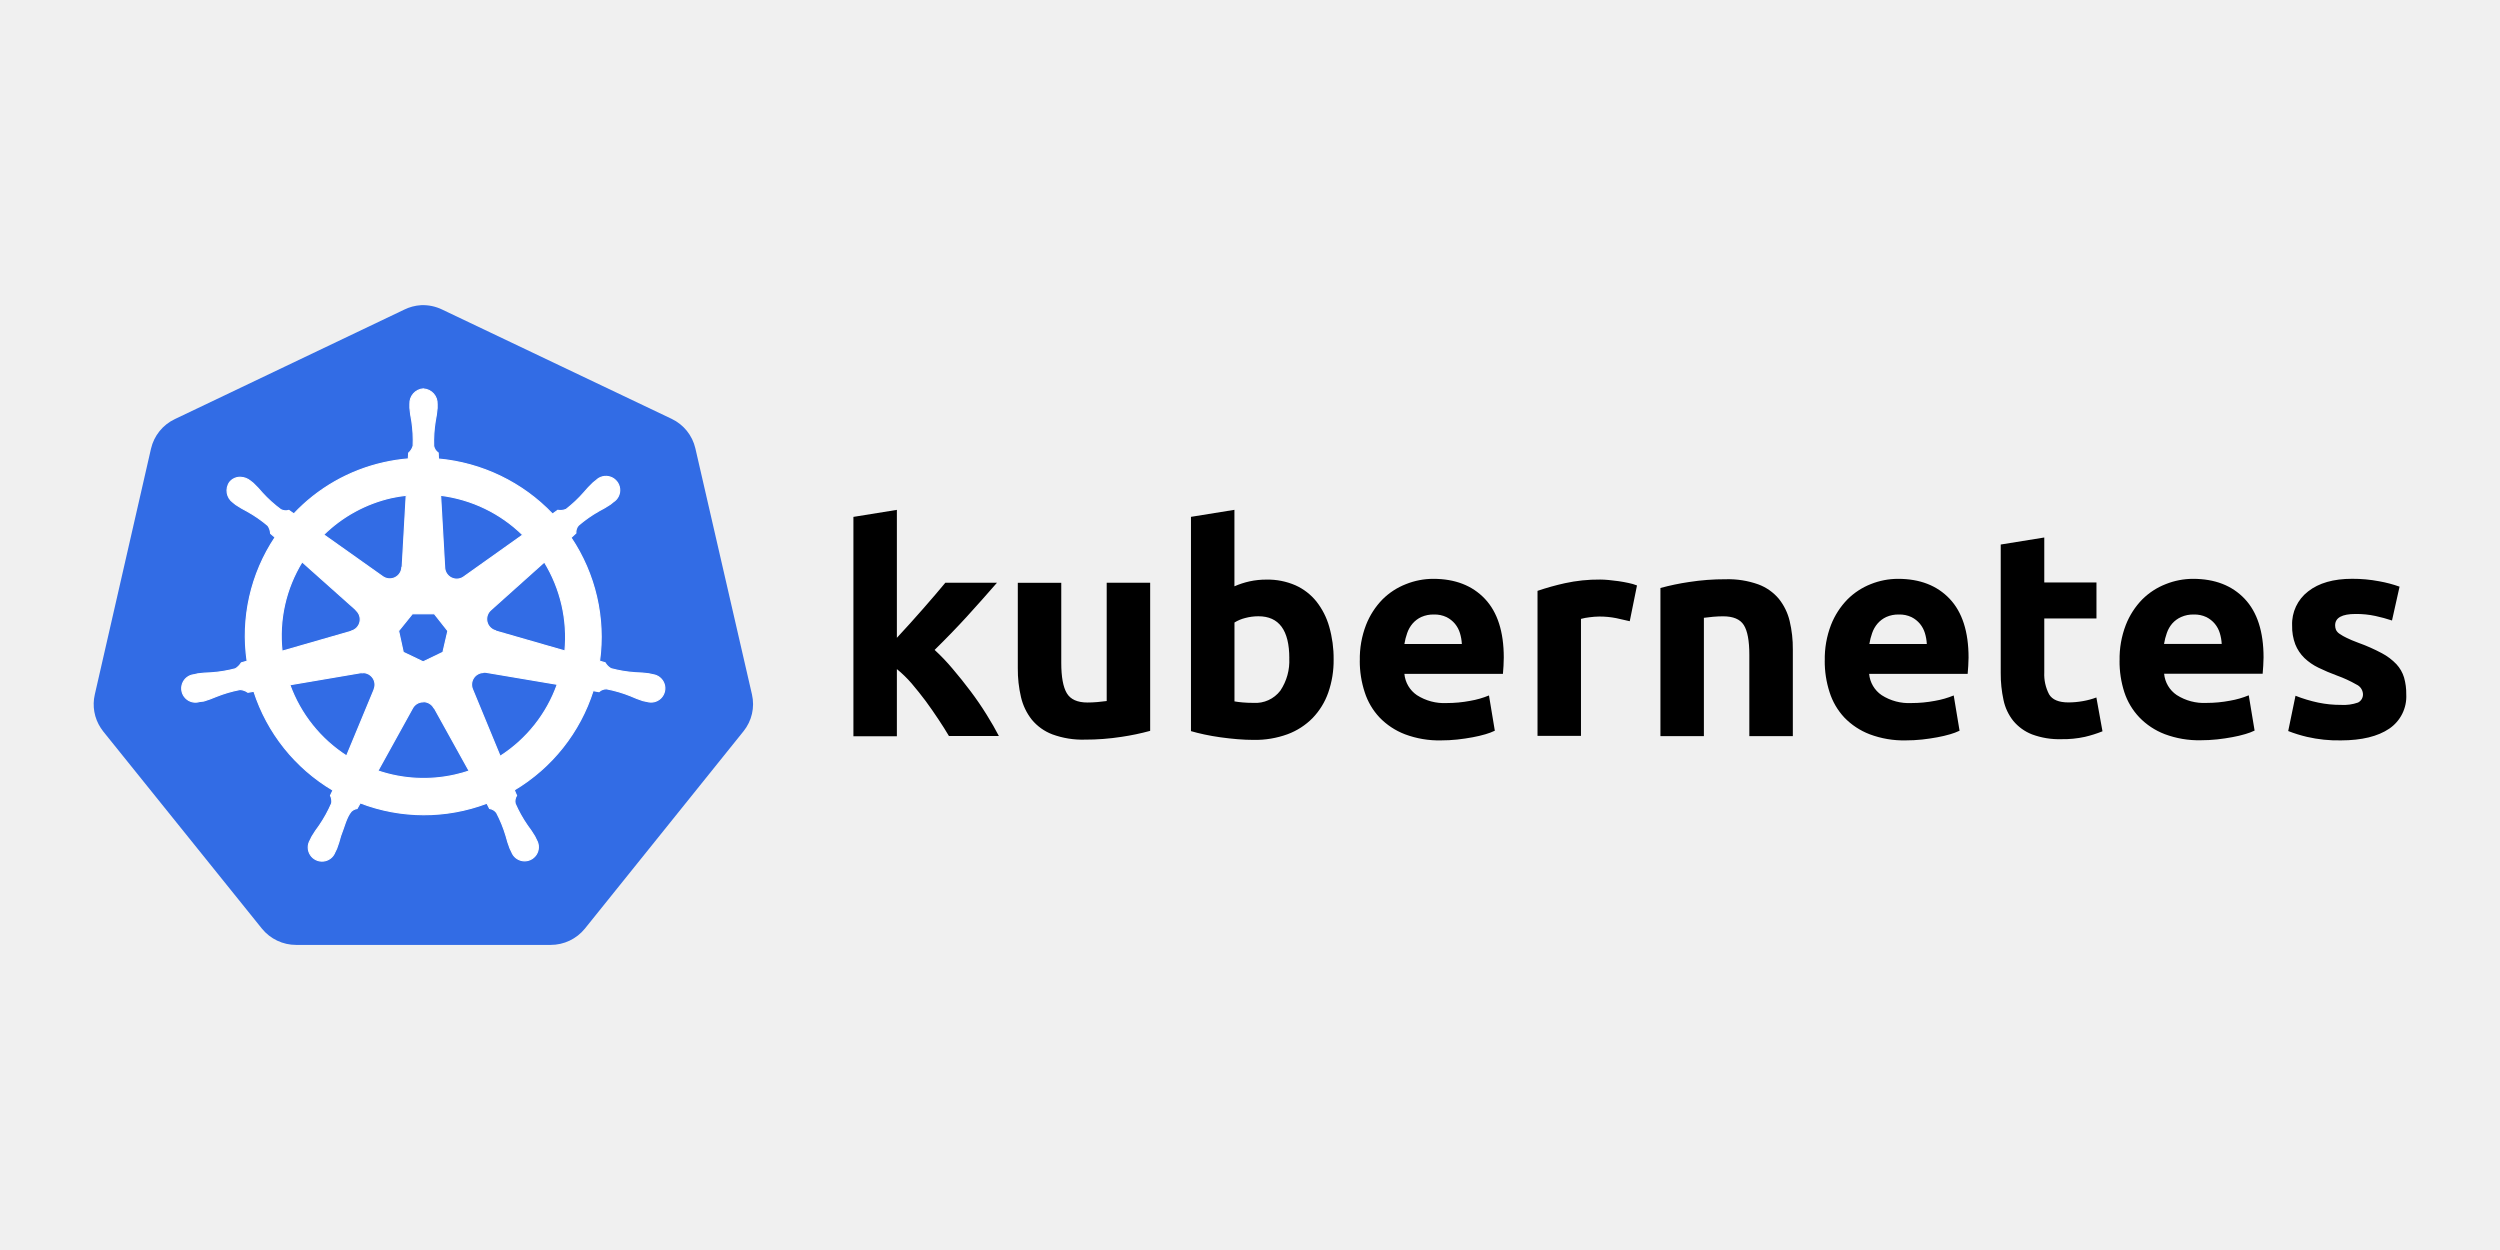
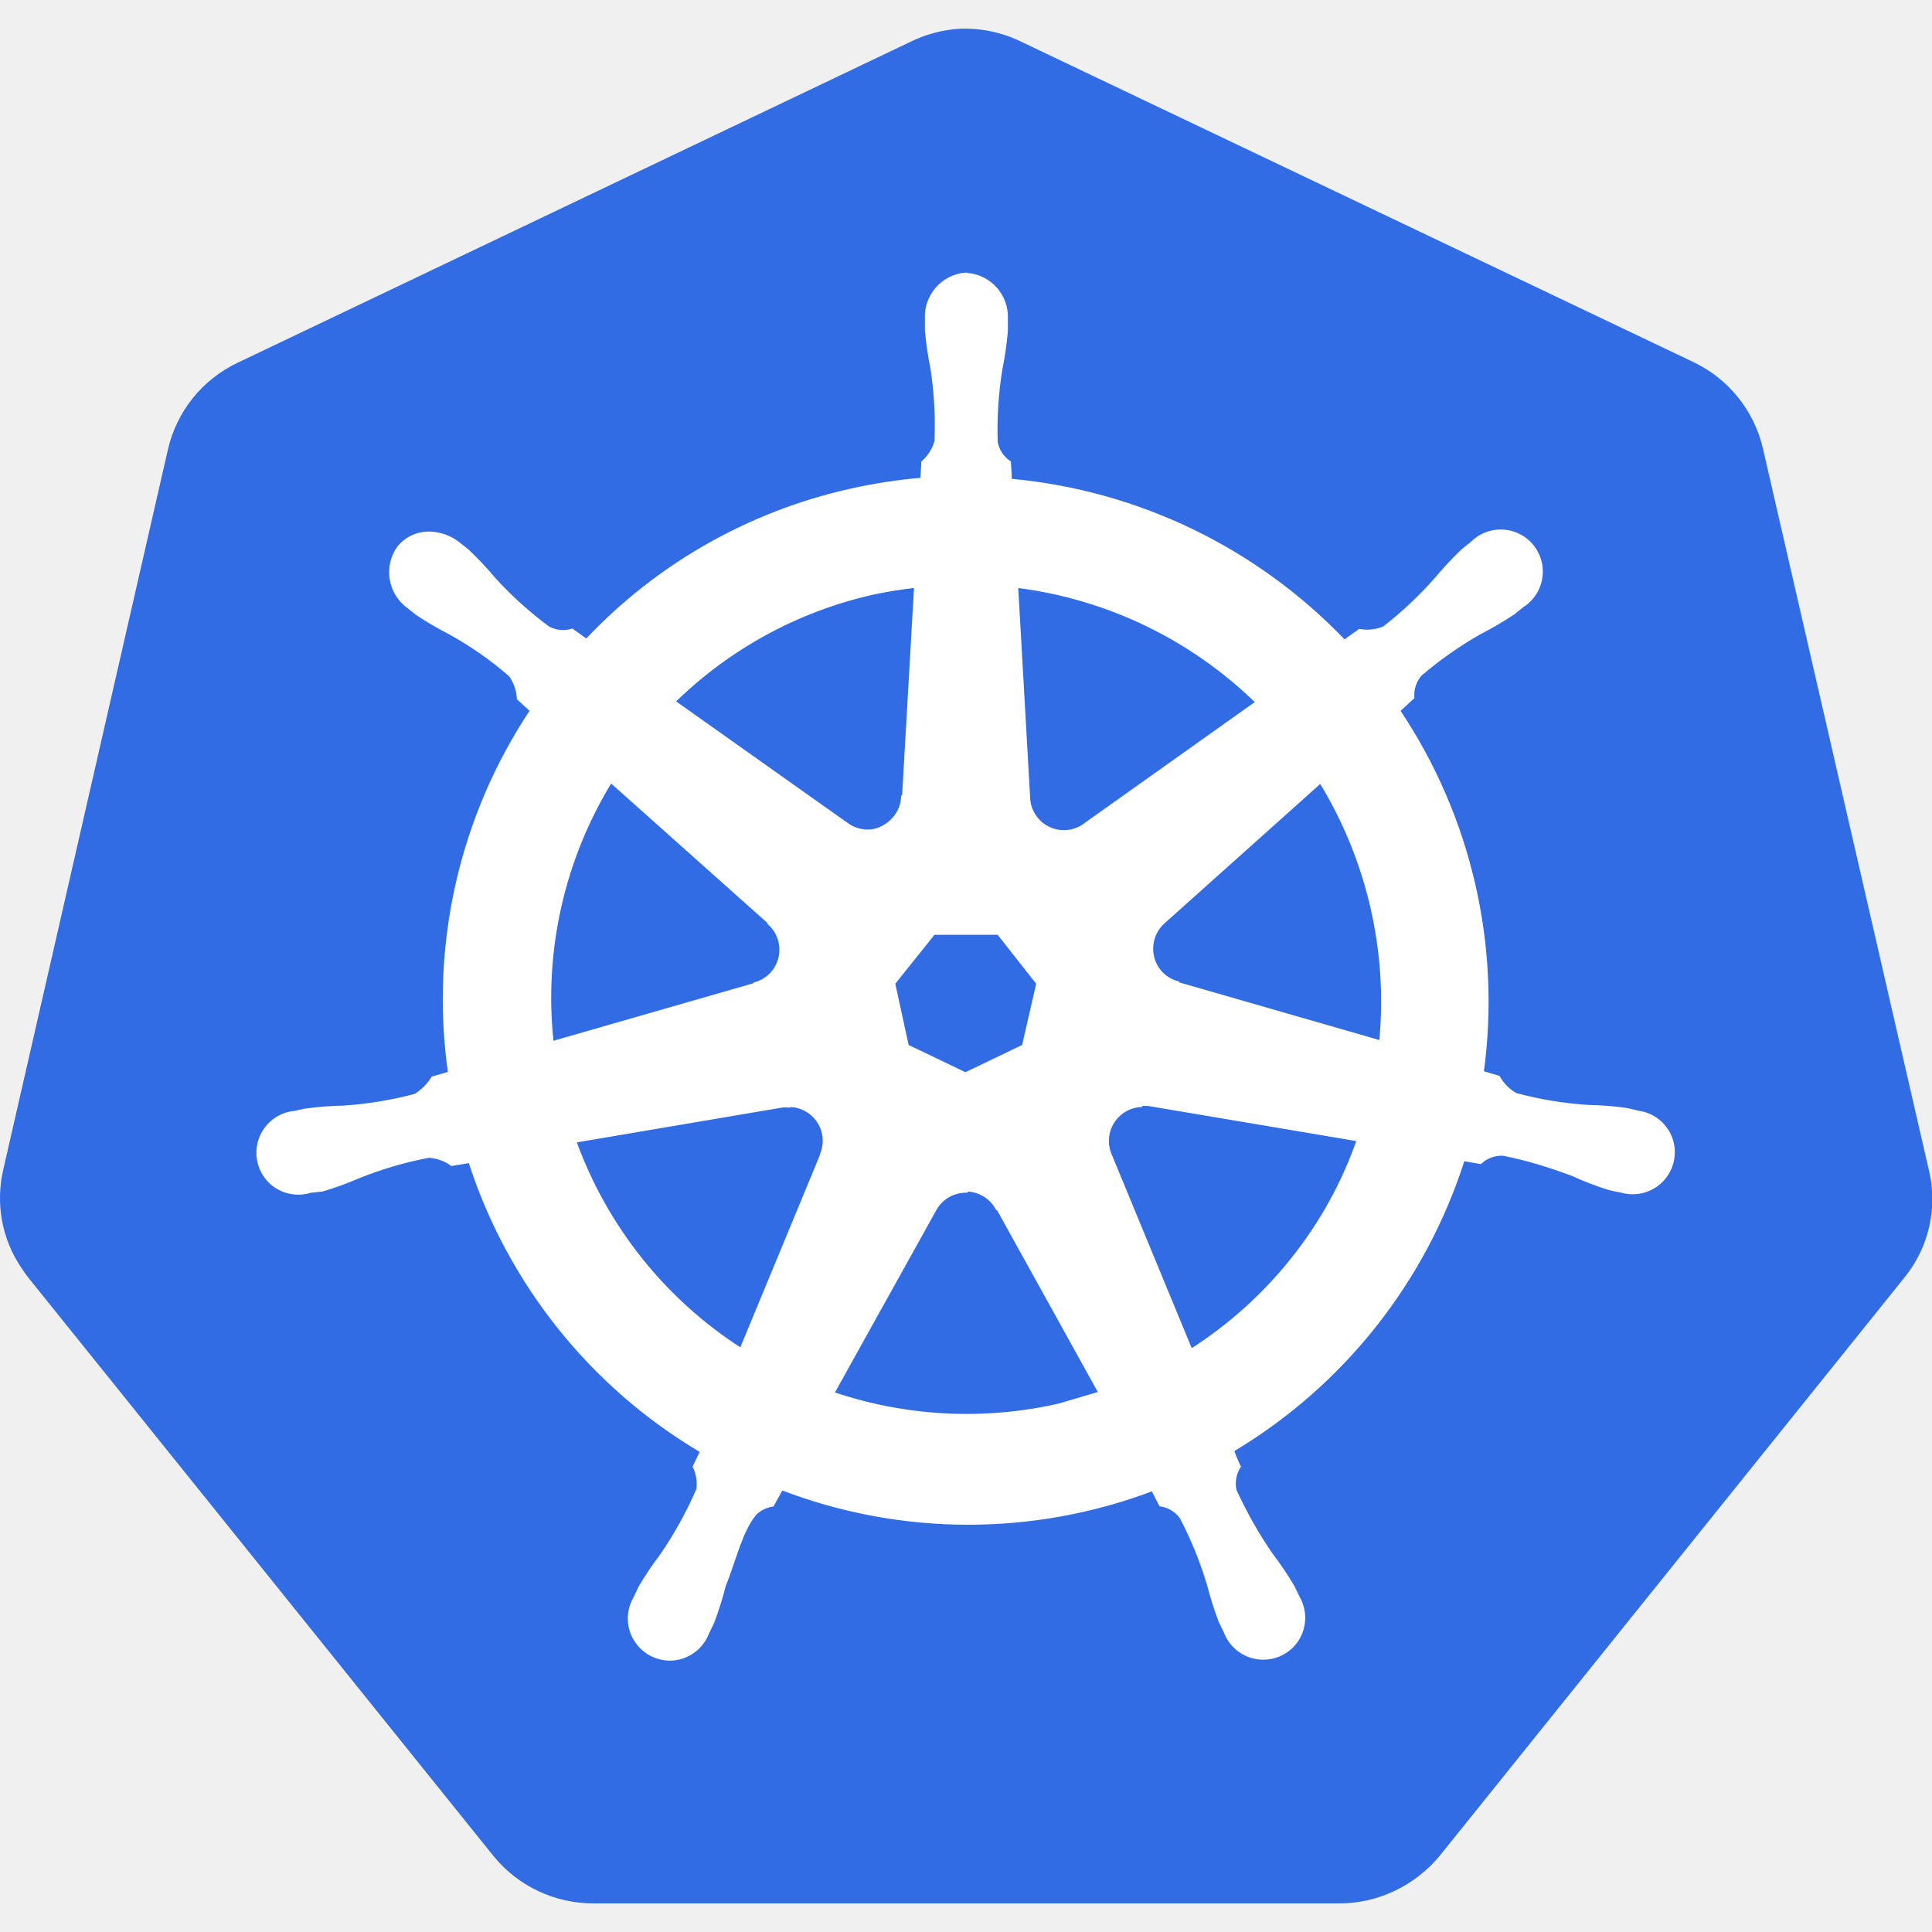
- <svg xmlns="http://www.w3.org/2000/svg" width="120" height="60">
-   <g transform="matrix(.215948 0 0 .215948 2.339411 32.39897)">
-     <path d="M82.77-82.2a9.81 9.81 0 0 0-3.77 1L28-56.86a9.68 9.68 0 0 0-5.27 6.56L10.24 4.34a9.6 9.6 0 0 0 1.33 7.45q.26.4.55.77L47.4 56.4A9.77 9.77 0 0 0 55 60h56.56a9.77 9.77 0 0 0 7.62-3.63l35.25-43.86a9.6 9.6 0 0 0 1.88-8.18l-12.58-54.7a9.68 9.68 0 0 0-5.27-6.56L87.5-81.2a9.81 9.81 0 0 0-4.73-1z" fill="#326ce5" />
-     <path d="M83.28-63.6a3.23 3.23 0 0 0-3 3.39v.86a25.44 25.44 0 0 0 .42 2.9 28.49 28.49 0 0 1 .3 5.54 3.33 3.33 0 0 1-1 1.58l-.07 1.3a39.69 39.69 0 0 0-5.51.85A39.23 39.23 0 0 0 54.48-35.8l-1.1-.78a2.41 2.41 0 0 1-1.81-.18 28.48 28.48 0 0 1-4.11-3.71 25.41 25.41 0 0 0-2-2.13l-.68-.54a3.63 3.63 0 0 0-2.12-.8 2.94 2.94 0 0 0-2.43 1.08 3.23 3.23 0 0 0 .75 4.5l.63.5a25.42 25.42 0 0 0 2.53 1.48 28.47 28.47 0 0 1 4.57 3.16 3.39 3.39 0 0 1 .61 1.76l1 .87A39.46 39.46 0 0 0 44.1-3.07l-1.28.37a4.23 4.23 0 0 1-1.31 1.32 28.48 28.48 0 0 1-5.47.9 25.52 25.52 0 0 0-2.93.23l-.8.2h-.1a3.06 3.06 0 0 0-1.773 5.184 3.06 3.06 0 0 0 3.133.756h.06l.83-.1a25.49 25.49 0 0 0 2.74-1 28.51 28.51 0 0 1 5.32-1.56 3.37 3.37 0 0 1 1.75.62l1.33-.23a39.69 39.69 0 0 0 17.59 22l-.56 1.17a3 3 0 0 1 .27 1.72 29.8 29.8 0 0 1-2.76 5 25.55 25.55 0 0 0-1.64 2.44l-.4.82a3.06 3.06 0 0 0 2.978 4.586 3.06 3.06 0 0 0 2.532-1.976l.38-.78a25.45 25.45 0 0 0 .88-2.8c.8-2 1.25-4.15 2.36-5.48a2.47 2.47 0 0 1 1.31-.64l.7-1.25a39.47 39.47 0 0 0 28.15.07l.6 1.17a2.41 2.41 0 0 1 1.56.94 28.46 28.46 0 0 1 2.09 5.13 25.51 25.51 0 0 0 .89 2.8l.38.78a3.06 3.06 0 0 0 5.435.601 3.06 3.06 0 0 0 .075-3.211l-.4-.82a25.43 25.43 0 0 0-1.64-2.43 28.5 28.5 0 0 1-2.7-4.84 2.39 2.39 0 0 1 .31-1.83 10.48 10.48 0 0 1-.51-1.23A39.69 39.69 0 0 0 121 3.48l1.3.23a2.41 2.41 0 0 1 1.71-.63 28.51 28.51 0 0 1 5.32 1.56 25.49 25.49 0 0 0 2.74 1.06c.22.06.54.1.8.17h.06a3.06 3.06 0 0 0 3.852-3.897A3.06 3.06 0 0 0 134.28-.07l-.9-.2a25.52 25.52 0 0 0-2.93-.23 28.47 28.47 0 0 1-5.47-.9 3.42 3.42 0 0 1-1.32-1.32l-1.23-.36a39.62 39.62 0 0 0-6.35-27.45l1.08-1a2.41 2.41 0 0 1 .57-1.73 28.47 28.47 0 0 1 4.54-3.19 25.5 25.5 0 0 0 2.53-1.48l.67-.54a3.07 3.07 0 0 0-.61-5.505 3.07 3.07 0 0 0-3.19.735l-.68.54a25.52 25.52 0 0 0-2 2.13 28.56 28.56 0 0 1-4 3.77 3.4 3.4 0 0 1-1.85.2l-1.16.83a40 40 0 0 0-25.35-12.23c0-.4-.06-1.14-.07-1.36a2.41 2.41 0 0 1-1-1.52 28.54 28.54 0 0 1 .35-5.53 25.44 25.44 0 0 0 .42-2.9v-.87a3.23 3.23 0 0 0-3-3.39zm-3.82 23.66l-.9 16h-.07a2.69 2.69 0 0 1-4.27 2.06l-13.12-9.3a31.42 31.42 0 0 1 15.13-8.24 32.14 32.14 0 0 1 3.24-.52zm7.64 0a31.68 31.68 0 0 1 18.27 8.81l-13 9.24A2.69 2.69 0 0 1 88-23.95zM56.32-25.15l12 10.7v.07a2.69 2.69 0 0 1-1.06 4.62v.05l-15.4 4.43a31.41 31.41 0 0 1 4.46-19.88zm53.83 0a32 32 0 0 1 4.59 19.82L99.32-9.77v-.06a2.69 2.69 0 0 1-1.06-4.62l11.9-10.66zM80.82-13.6h4.9l3 3.8-1.1 4.76-4.4 2.12-4.42-2.12-1.04-4.77zm15.73 13a2.68 2.68 0 0 1 .62 0l15.88 2.68a31.45 31.45 0 0 1-12.71 16L94.2 3.2a2.7 2.7 0 0 1 2.33-3.75zm-26.67.07a2.69 2.69 0 0 1 2.43 3.75v.06L66.2 18A31.58 31.58 0 0 1 53.58 2.18L69.32-.5a2.72 2.72 0 0 1 .53 0zm13.3 6.46a2.71 2.71 0 0 1 2.46 1.41h.06l7.76 14a32.17 32.17 0 0 1-3.1.87 31.54 31.54 0 0 1-17.21-.89l7.74-14a2.69 2.69 0 0 1 2.29-1.35z" fill="#fff" stroke="#fff" stroke-width=".25" />
-     <path d="M188.52-8.26l2.95-3.22q1.52-1.68 2.95-3.32l2.7-3.12q1.26-1.48 2.17-2.58h11.48q-3.44 3.95-6.7 7.53-3.27 3.58-7.16 7.4a44.54 44.54 0 0 1 4 4.19q2.07 2.43 4 5 1.93 2.57 3.56 5.2 1.62 2.6 2.72 4.74h-11.1q-1-1.7-2.36-3.74-1.36-2.05-2.8-4.02-1.5-2-3.14-3.93a26.37 26.37 0 0 0-3.27-3.18v14.94h-9.66v-48.77l9.66-1.56v28.45zm56.3 20.68a53.66 53.66 0 0 1-6.35 1.33 52.21 52.21 0 0 1-8.16.62 19.39 19.39 0 0 1-7.23-1.17 11 11 0 0 1-4.57-3.27 12.75 12.75 0 0 1-2.4-5 27 27 0 0 1-.71-6.42v-19h9.66v17.8q0 4.67 1.23 6.74 1.23 2.07 4.6 2.07 1 0 2.2-.1 1.2-.1 2.07-.23v-26.3h9.66zM285.6-3.46a21.55 21.55 0 0 1-1.2 7.39 15.61 15.61 0 0 1-3.47 5.64 15.24 15.24 0 0 1-5.57 3.6 20.93 20.93 0 0 1-7.52 1.26q-1.75 0-3.66-.16-1.9-.16-3.76-.42-1.85-.26-3.53-.62-1.68-.36-3-.75v-47.63l9.66-1.56v17a18.12 18.12 0 0 1 3.37-1.1 17.31 17.31 0 0 1 3.76-.39 15.39 15.39 0 0 1 6.42 1.26 12.58 12.58 0 0 1 4.67 3.6 16.16 16.16 0 0 1 2.85 5.61 25.56 25.56 0 0 1 .98 7.27zm-9.85-.26q0-9.33-6.87-9.33a11.4 11.4 0 0 0-2.95.39 8.39 8.39 0 0 0-2.37 1V5.87q.7.13 1.8.23 1.1.1 2.4.1a6.94 6.94 0 0 0 6-2.72 11.83 11.83 0 0 0 1.98-7.2zm15.67.52a20.83 20.83 0 0 1 1.39-7.94 17 17 0 0 1 3.66-5.67 15.22 15.22 0 0 1 5.22-3.39 16.33 16.33 0 0 1 6.06-1.17q7.26 0 11.47 4.44 4.2 4.44 4.2 13.06 0 .84-.06 1.85-.06 1-.13 1.78h-21.9a6.41 6.41 0 0 0 2.79 4.73 11.2 11.2 0 0 0 6.61 1.75 27.9 27.9 0 0 0 5.22-.49 19.65 19.65 0 0 0 4.18-1.2l1.3 7.84a13.37 13.37 0 0 1-2.07.78 27.23 27.23 0 0 1-2.88.68q-1.6.3-3.4.5a34.08 34.08 0 0 1-3.63.19 21.48 21.48 0 0 1-8-1.36 15.58 15.58 0 0 1-5.64-3.73 14.78 14.78 0 0 1-3.3-5.61 22.2 22.2 0 0 1-1.1-7.03zm22.68-3.7a10 10 0 0 0-.42-2.4 6 6 0 0 0-1.1-2.07 5.88 5.88 0 0 0-1.88-1.49 6.13 6.13 0 0 0-2.82-.58 6.49 6.49 0 0 0-2.79.55 5.77 5.77 0 0 0-1.94 1.46 6.53 6.53 0 0 0-1.2 2.11 13.8 13.8 0 0 0-.62 2.43h12.77zm37.32-5.05q-1.3-.32-3-.68a18.87 18.87 0 0 0-3.76-.36 17.53 17.53 0 0 0-2.17.16 12.8 12.8 0 0 0-1.91.36v26h-9.66V-18.7a58.13 58.13 0 0 1 6.08-1.7 35.3 35.3 0 0 1 7.87-.81q.78 0 1.88.1 1.1.1 2.2.26 1.1.16 2.2.4a10.45 10.45 0 0 1 1.88.55zm6.8-7.38a54 54 0 0 1 6.35-1.33 52.25 52.25 0 0 1 8.17-.62 19.9 19.9 0 0 1 7.25 1.14 10.87 10.87 0 0 1 4.57 3.21 12.52 12.52 0 0 1 2.4 4.92 26.24 26.24 0 0 1 .71 6.35V13.6H378V-4.5q0-4.67-1.23-6.6-1.23-1.94-4.6-1.94-1 0-2.2.1-1.2.1-2.07.23v26.3h-9.66v-32.92zM394.77-3.2a20.84 20.84 0 0 1 1.39-7.94 17 17 0 0 1 3.66-5.67A15.23 15.23 0 0 1 405-20.2a16.34 16.34 0 0 1 6.06-1.17q7.26 0 11.47 4.44 4.2 4.44 4.2 13.06 0 .84-.07 1.85-.07 1-.13 1.78h-21.9a6.41 6.41 0 0 0 2.79 4.73 11.2 11.2 0 0 0 6.61 1.75 27.91 27.91 0 0 0 5.22-.49 19.66 19.66 0 0 0 4.18-1.2l1.3 7.84a13.38 13.38 0 0 1-2.07.78 27.22 27.22 0 0 1-2.88.68q-1.6.3-3.4.5a34.08 34.08 0 0 1-3.63.19 21.48 21.48 0 0 1-8-1.36 15.58 15.58 0 0 1-5.64-3.73 14.78 14.78 0 0 1-3.28-5.64 22.21 22.21 0 0 1-1.07-7zm22.68-3.7a10 10 0 0 0-.42-2.4 6 6 0 0 0-1.1-2.07 5.88 5.88 0 0 0-1.88-1.49 6.13 6.13 0 0 0-2.82-.58 6.48 6.48 0 0 0-2.79.55 5.77 5.77 0 0 0-1.94 1.46 6.52 6.52 0 0 0-1.2 2.11 13.75 13.75 0 0 0-.62 2.43h12.77zM433.9-29l9.66-1.56v10h11.6v8h-11.6v12a9.54 9.54 0 0 0 1.07 4.86q1.07 1.8 4.3 1.8a18.46 18.46 0 0 0 3.21-.29 16.5 16.5 0 0 0 3-.81l1.36 7.52a27.34 27.34 0 0 1-3.89 1.23 22.68 22.68 0 0 1-5.25.52 17.28 17.28 0 0 1-6.54-1.07 10.26 10.26 0 0 1-4.15-3 11.08 11.08 0 0 1-2.17-4.63 27.33 27.33 0 0 1-.62-6V-29zm26.4 25.8a20.84 20.84 0 0 1 1.39-7.94 17 17 0 0 1 3.66-5.67 15.23 15.23 0 0 1 5.22-3.39 16.34 16.34 0 0 1 6.06-1.17q7.26 0 11.47 4.44 4.2 4.44 4.2 13.03 0 .84-.07 1.85-.07 1-.13 1.78h-21.9a6.41 6.41 0 0 0 2.8 4.73 11.2 11.2 0 0 0 6.61 1.75 27.91 27.91 0 0 0 5.22-.49 19.66 19.66 0 0 0 4.18-1.2l1.3 7.84a13.38 13.38 0 0 1-2.07.78 27.22 27.22 0 0 1-2.88.68q-1.6.3-3.4.5a34.08 34.08 0 0 1-3.63.19 21.48 21.48 0 0 1-8-1.36 15.58 15.58 0 0 1-5.64-3.73 14.78 14.78 0 0 1-3.34-5.61 22.21 22.21 0 0 1-1.06-7zM483-6.9a10 10 0 0 0-.42-2.4 6 6 0 0 0-1.1-2.07 5.88 5.88 0 0 0-1.88-1.49 6.13 6.13 0 0 0-2.82-.58 6.48 6.48 0 0 0-2.79.55 5.77 5.77 0 0 0-1.99 1.45 6.52 6.52 0 0 0-1.2 2.11 13.75 13.75 0 0 0-.62 2.43zm26.53 13.55a9.63 9.63 0 0 0 3.76-.52 2 2 0 0 0 1.1-2 2.46 2.46 0 0 0-1.43-2 27.15 27.15 0 0 0-4.34-2 44.1 44.1 0 0 1-4.12-1.75 12.09 12.09 0 0 1-3.14-2.17 8.77 8.77 0 0 1-2-3 11.14 11.14 0 0 1-.71-4.21 9.11 9.11 0 0 1 3.56-7.58q3.56-2.8 9.78-2.8a31.44 31.44 0 0 1 6 .55 27.84 27.84 0 0 1 4.54 1.2l-1.68 7.52a35.56 35.56 0 0 0-3.66-1 19.94 19.94 0 0 0-4.44-.45q-4.54 0-4.54 2.53a2.61 2.61 0 0 0 .19 1 2.21 2.21 0 0 0 .78.87 10.91 10.91 0 0 0 1.59.91q1 .5 2.56 1.08a39.64 39.64 0 0 1 5.25 2.32 12.55 12.55 0 0 1 3.27 2.47 7.64 7.64 0 0 1 1.68 2.94 13.05 13.05 0 0 1 .49 3.75 8.64 8.64 0 0 1-3.79 7.63q-3.8 2.58-10.72 2.6a30.82 30.82 0 0 1-7.55-.78 30.5 30.5 0 0 1-4.18-1.3l1.62-7.84a31.57 31.57 0 0 0 5.05 1.52 24.54 24.54 0 0 0 5.08.51z" />
-   </g>
+ <svg xmlns="http://www.w3.org/2000/svg" viewBox="0 0 32 32" width="64" height="64">
+   <path d="M15.9.476a2.14 2.14 0 0 0-.823.218L3.932 6.01c-.582.277-1.005.804-1.15 1.432L.054 19.373c-.13.56-.025 1.147.3 1.627q.057.087.12.168l7.7 9.574c.407.5 1.018.787 1.662.784h12.35c.646.001 1.258-.3 1.664-.793l7.696-9.576c.404-.5.555-1.16.4-1.786L29.2 7.43c-.145-.628-.57-1.155-1.15-1.432L16.923.695A2.14 2.14 0 0 0 15.89.476z" fill="#326ce5" />
+   <path d="M16.002 4.542c-.384.027-.675.356-.655.74v.188c.018.213.05.424.092.633a6.22 6.22 0 0 1 .066 1.21c-.038.133-.114.253-.218.345l-.015.282c-.405.034-.807.096-1.203.186-1.666.376-3.183 1.24-4.354 2.485l-.24-.17c-.132.04-.274.025-.395-.04a6.22 6.22 0 0 1-.897-.81 5.55 5.55 0 0 0-.437-.465l-.148-.118c-.132-.106-.294-.167-.463-.175a.64.64 0 0 0-.531.236c-.226.317-.152.756.164.983l.138.11a5.55 5.55 0 0 0 .552.323c.354.197.688.428.998.7a.74.74 0 0 1 .133.384l.218.2c-1.177 1.766-1.66 3.905-1.358 6.006l-.28.08c-.073.116-.17.215-.286.288a6.22 6.22 0 0 1-1.194.197 5.57 5.57 0 0 0-.64.05l-.177.04h-.02a.67.67 0 0 0-.387 1.132.67.67 0 0 0 .684.165h.013l.18-.02c.203-.06.403-.134.598-.218.375-.15.764-.265 1.162-.34.138.008.27.055.382.135l.3-.05c.65 2.017 2.016 3.726 3.84 4.803l-.122.255c.056.117.077.247.06.376-.165.382-.367.748-.603 1.092a5.58 5.58 0 0 0-.358.533l-.085.18a.67.67 0 0 0 .65 1.001.67.67 0 0 0 .553-.432l.083-.17c.076-.2.14-.404.192-.61.177-.437.273-.906.515-1.196a.54.54 0 0 1 .286-.14l.15-.273a8.62 8.62 0 0 0 6.146.015l.133.255c.136.02.258.095.34.205.188.358.34.733.456 1.12a5.57 5.57 0 0 0 .194.611l.083.17a.67.67 0 0 0 1.187.131.67.67 0 0 0 .016-.701l-.087-.18a5.55 5.55 0 0 0-.358-.531c-.23-.332-.428-.686-.6-1.057a.52.52 0 0 1 .068-.4 2.29 2.29 0 0 1-.111-.269c1.82-1.085 3.18-2.8 3.823-4.82l.284.05c.102-.093.236-.142.373-.138.397.076.786.2 1.162.34.195.09.395.166.598.23.048.013.118.024.172.037h.013a.67.67 0 0 0 .841-.851.67.67 0 0 0-.544-.446l-.194-.046a5.57 5.57 0 0 0-.64-.05c-.404-.026-.804-.092-1.194-.197-.12-.067-.22-.167-.288-.288l-.27-.08a8.65 8.65 0 0 0-1.386-5.993l.236-.218c-.01-.137.035-.273.124-.378.307-.264.64-.497.99-.696a5.57 5.57 0 0 0 .552-.323l.146-.118a.67.67 0 0 0-.133-1.202.67.67 0 0 0-.696.161l-.148.118a5.57 5.57 0 0 0-.437.465c-.264.302-.556.577-.873.823a.74.74 0 0 1-.404.044l-.253.18c-1.46-1.53-3.427-2.48-5.535-2.67 0-.1-.013-.25-.015-.297-.113-.078-.192-.197-.218-.332a6.23 6.23 0 0 1 .076-1.207c.043-.21.073-.42.092-.633v-.2c.02-.384-.27-.713-.655-.74zm-.834 5.166l-.2 3.493h-.015c-.01.216-.137.4-.332.504s-.426.073-.6-.054l-2.865-2.03a6.86 6.86 0 0 1 3.303-1.799c.234-.05.47-.088.707-.114zm1.668 0c1.505.187 2.906.863 3.99 1.924l-2.838 2.017c-.175.14-.415.168-.618.072s-.333-.3-.336-.524zm-6.72 3.227l2.62 2.338v.015c.163.142.234.363.186.574s-.21.378-.417.435v.01l-3.362.967a6.86 6.86 0 0 1 .974-4.34zm11.753 0c.796 1.295 1.148 2.814 1.002 4.327l-3.367-.97v-.013c-.21-.057-.37-.224-.417-.435s.023-.43.186-.574l2.6-2.327zm-6.404 2.52h1.072l.655.832-.238 1.04-.963.463-.965-.463-.227-1.04zm3.434 2.838c.045-.005.1-.005.135 0l3.467.585c-.5 1.44-1.487 2.67-2.775 3.493l-1.34-3.244a.59.59 0 0 1 .509-.819zm-5.823.015c.196.003.377.104.484.268s.124.37.047.55v.013l-1.332 3.218C11 21.54 10.032 20.325 9.517 18.9l3.437-.583c.038-.004.077-.004.116 0zm2.904 1.4a.59.59 0 0 1 .537.308h.013l1.694 3.057-.677.2c-1.246.285-2.547.218-3.758-.194l1.7-3.057c.103-.18.293-.29.5-.295z" fill="#fff" stroke="#fff" stroke-width=".055" />
</svg>
